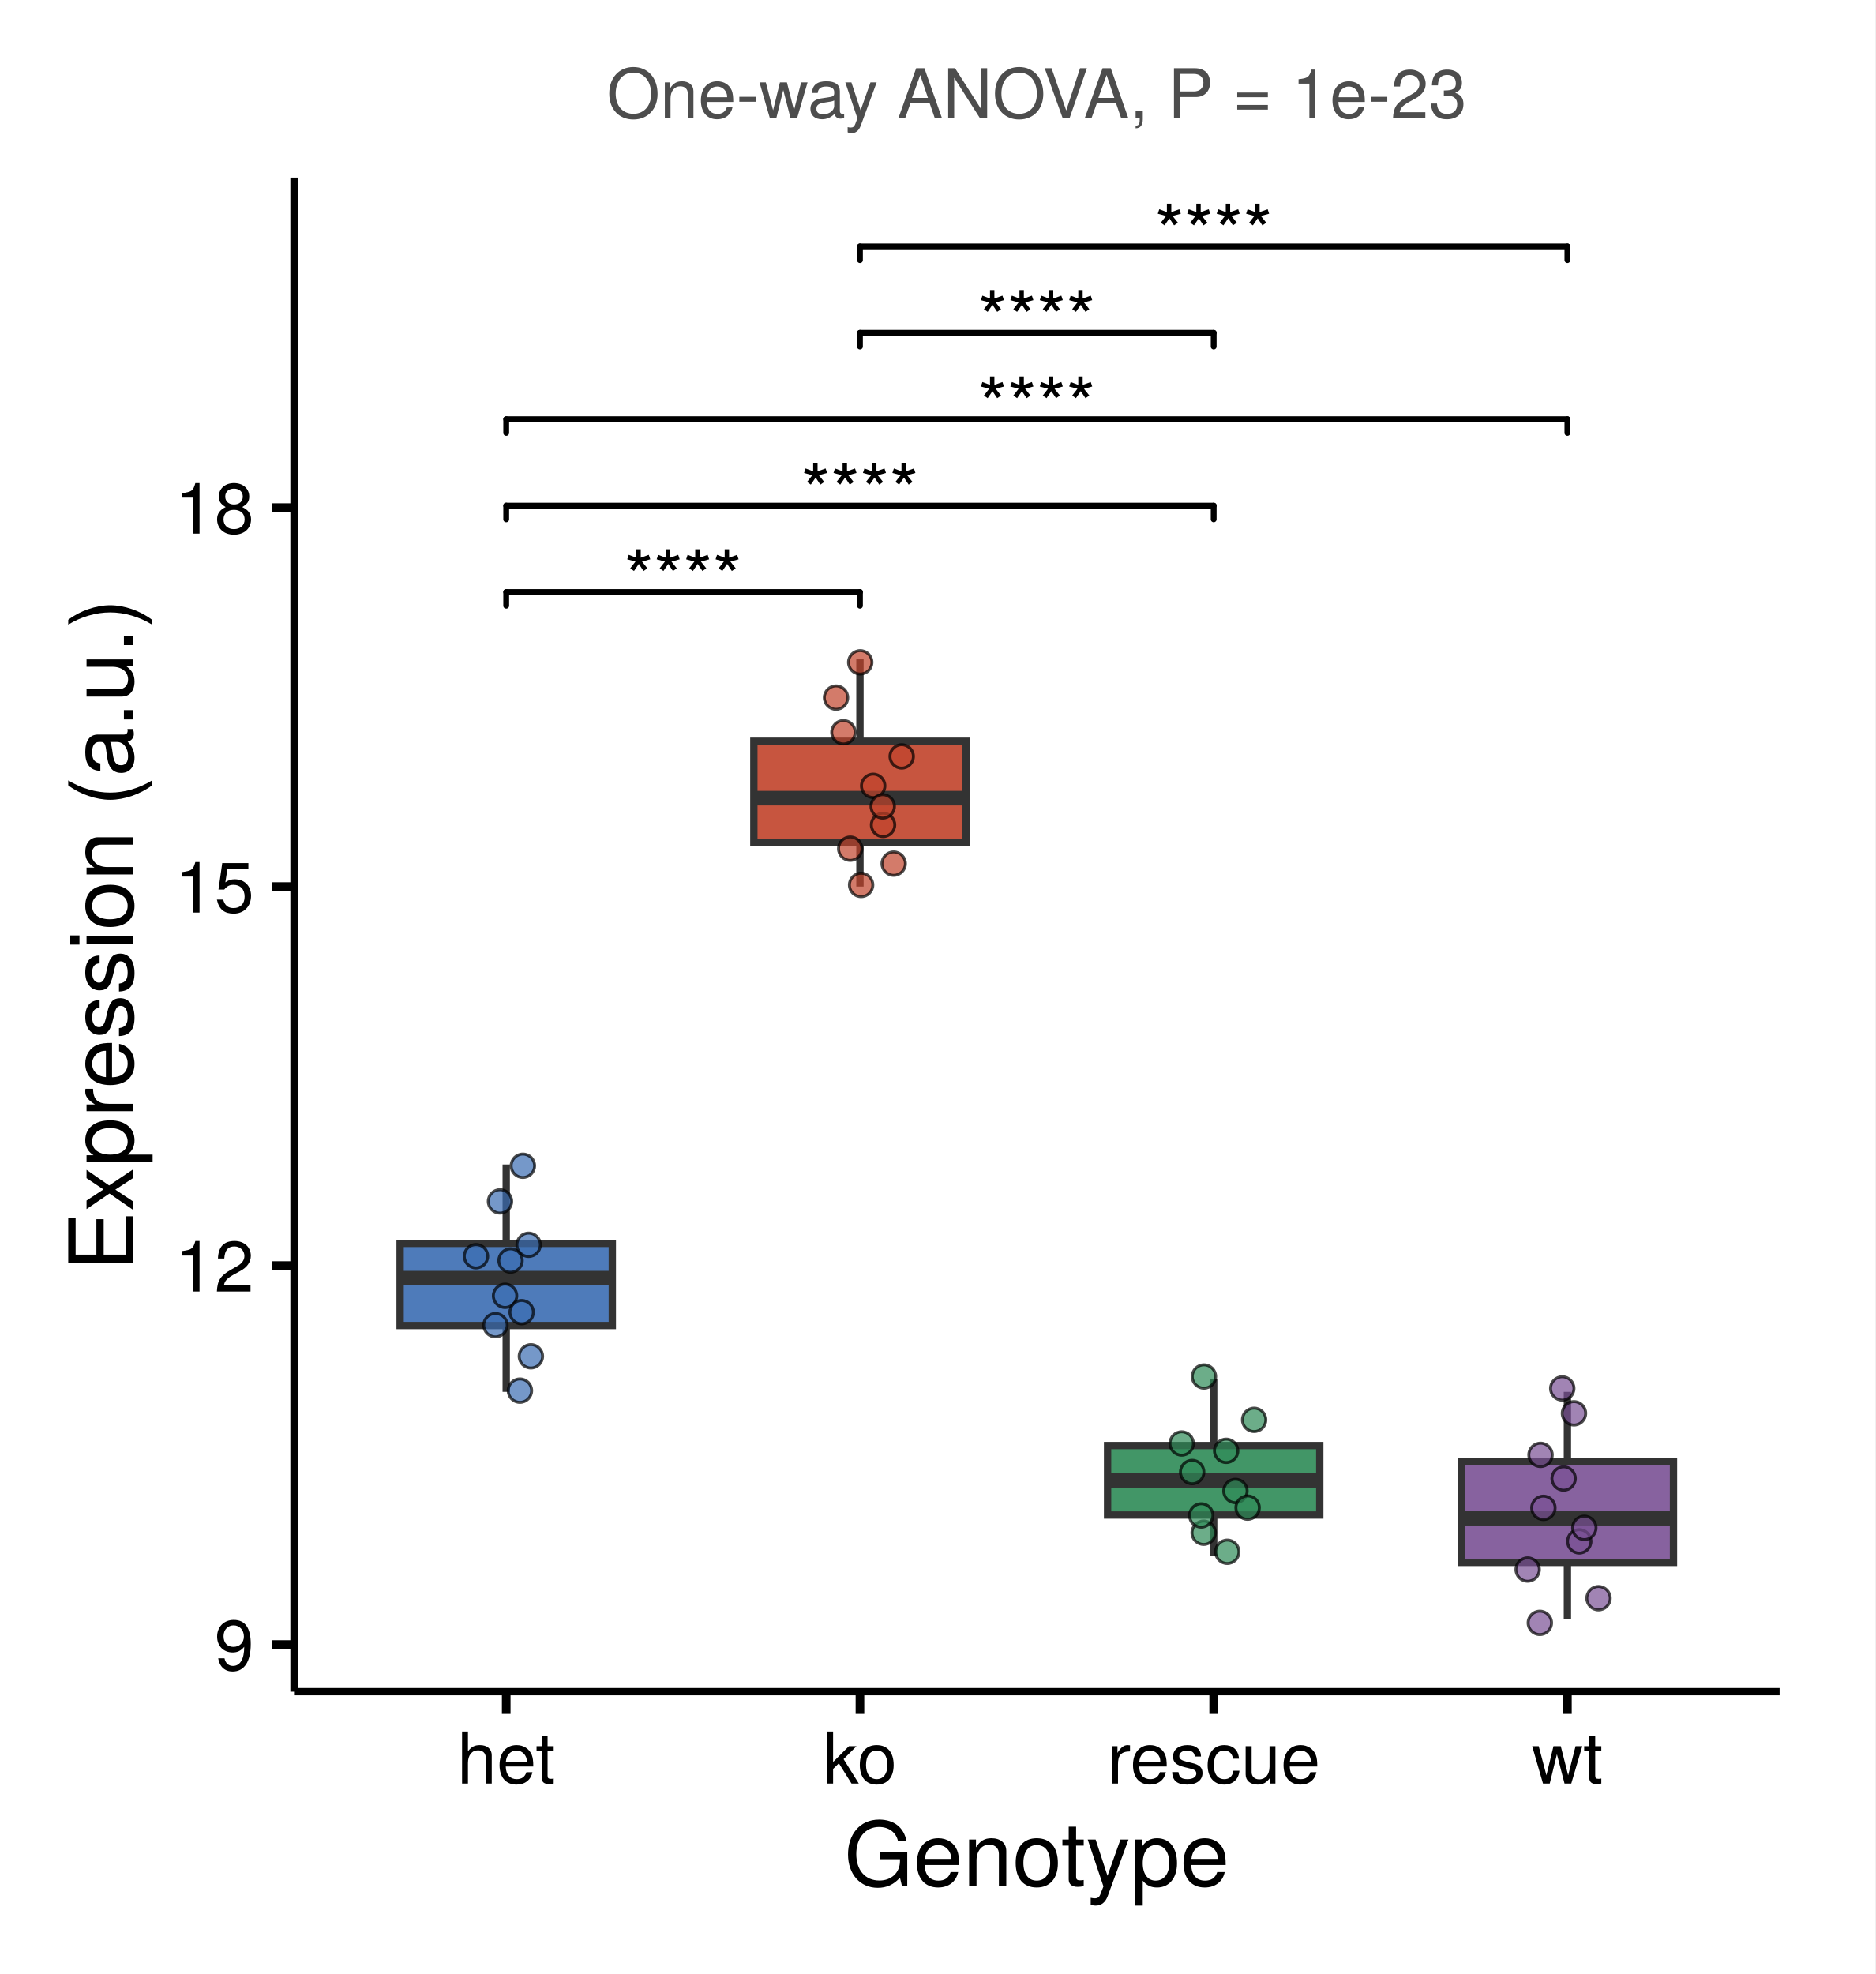
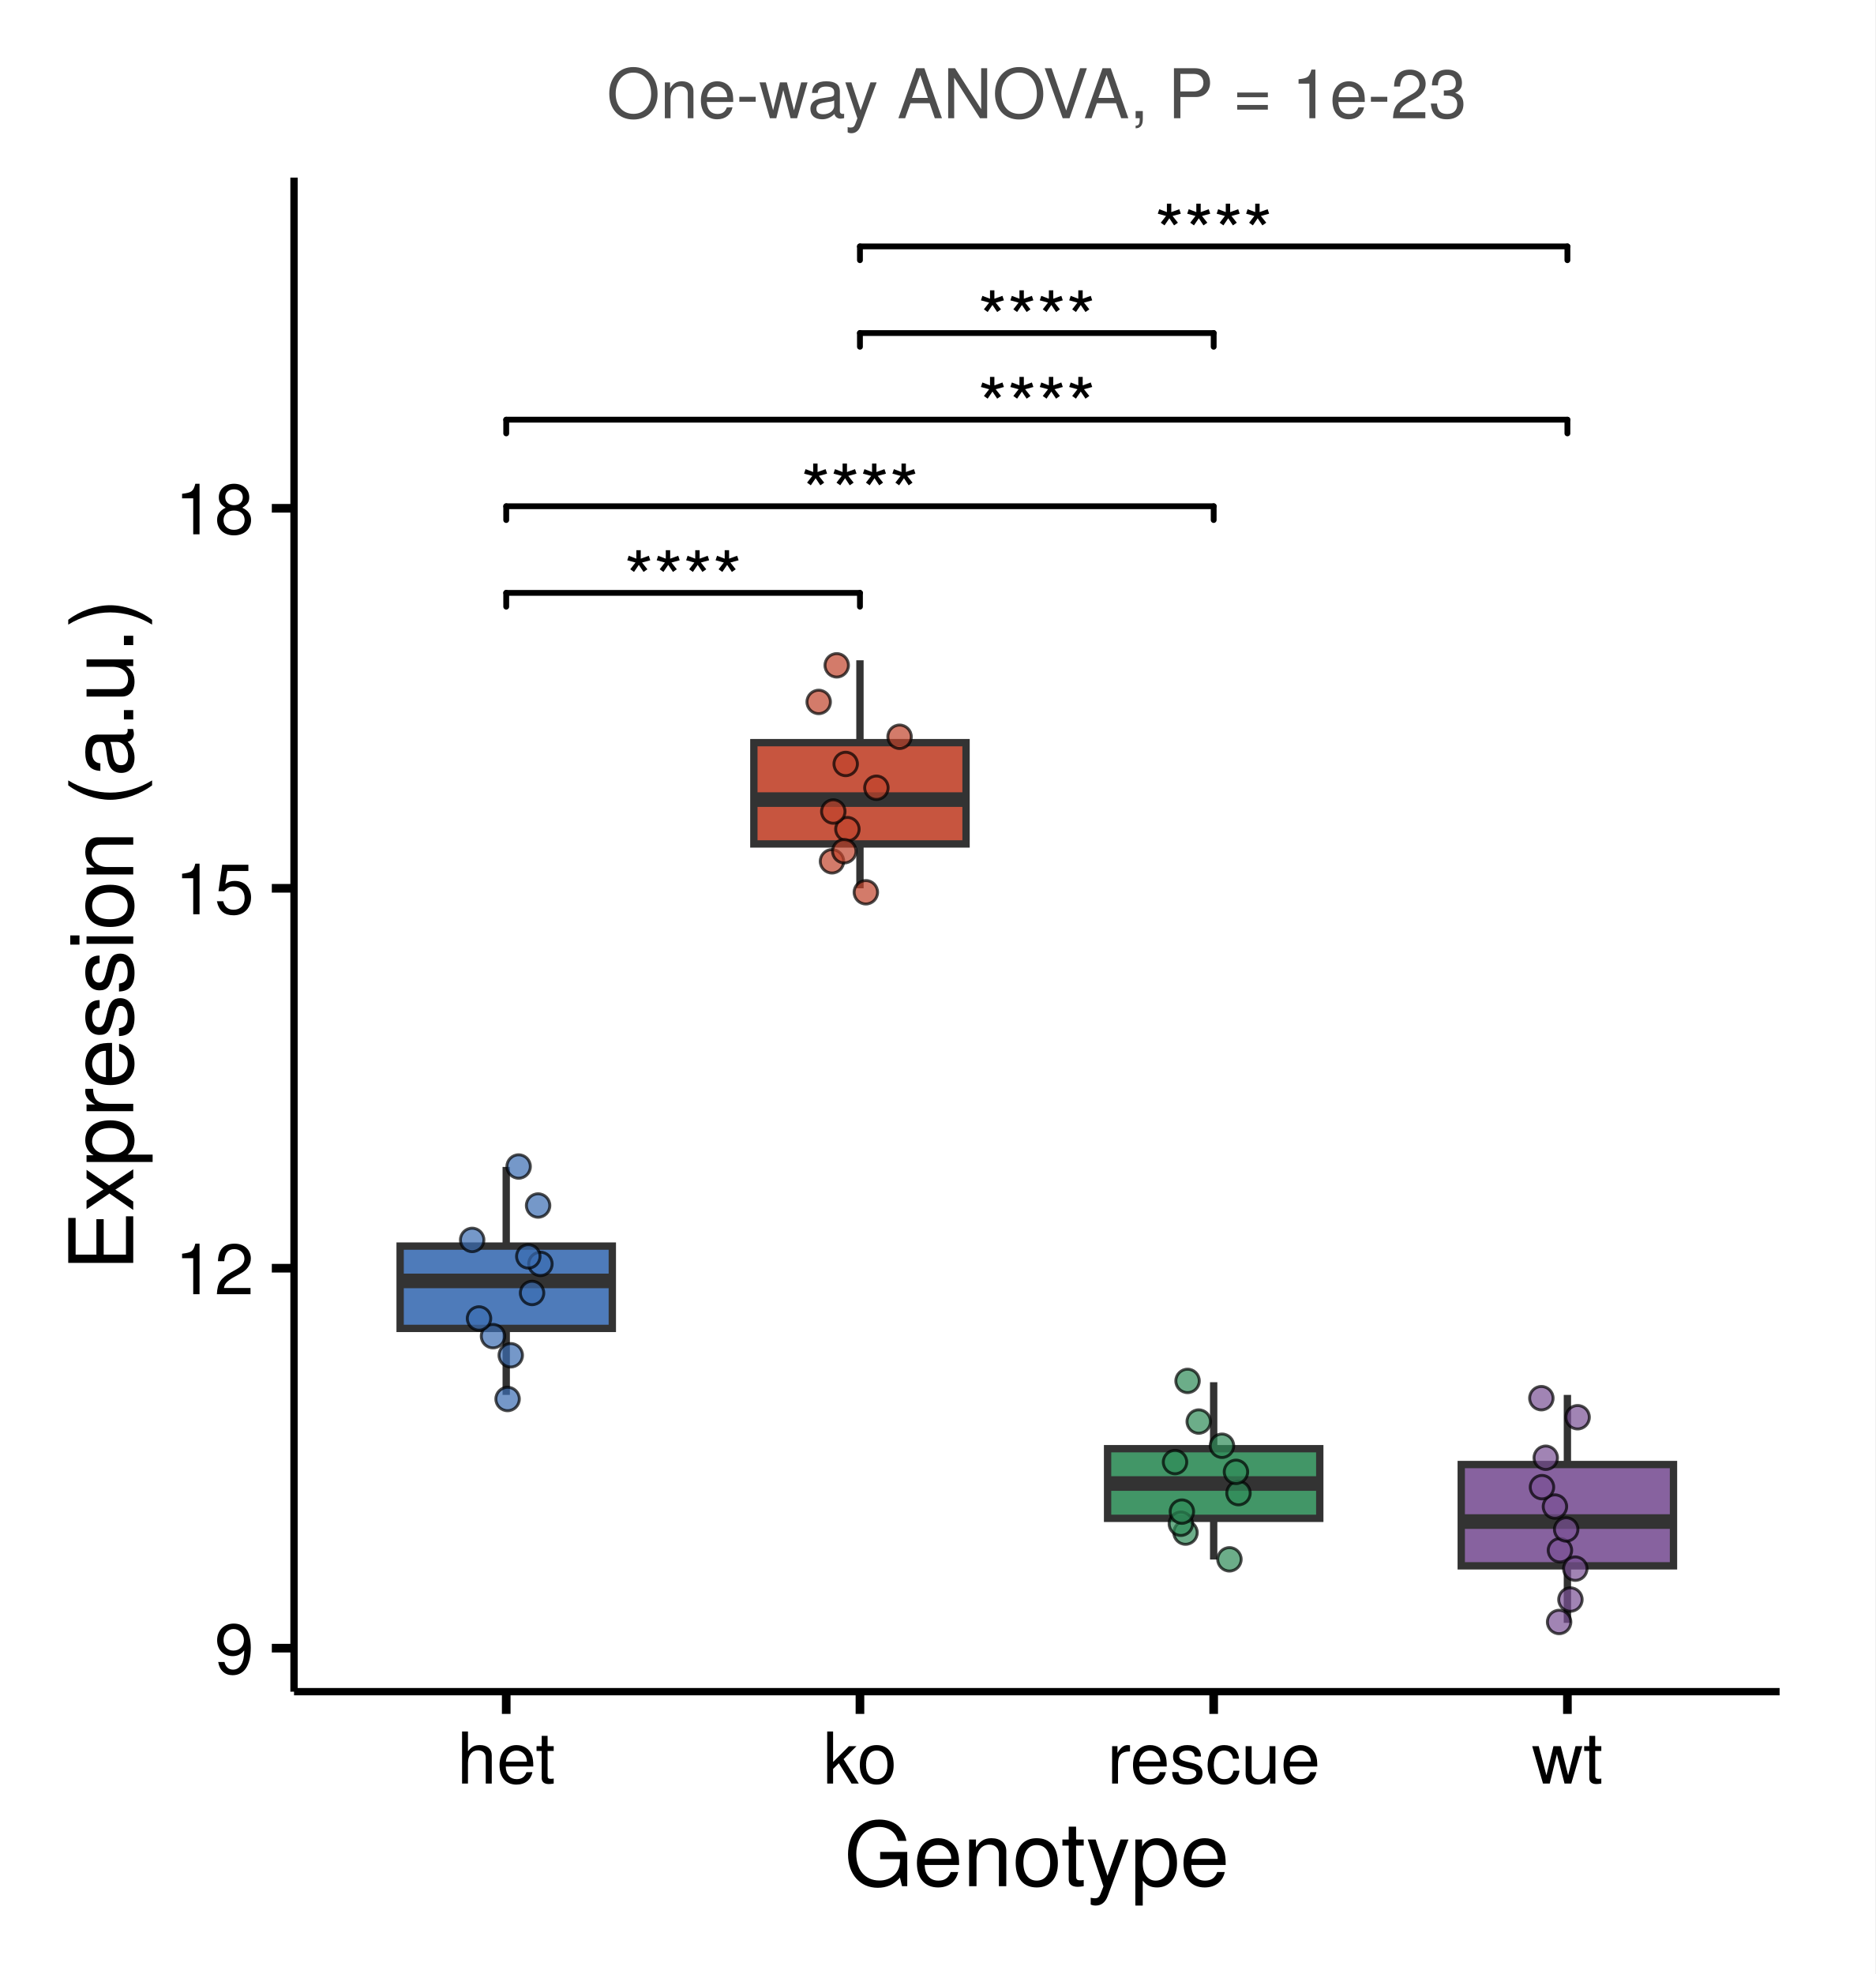
<svg xmlns="http://www.w3.org/2000/svg" class="svglite" width="273.60pt" height="288.00pt" viewBox="0 0 273.60 288.00">
  <defs>
    <style type="text/css">
    .svglite line, .svglite polyline, .svglite polygon, .svglite path, .svglite rect, .svglite circle {
      fill: none;
      stroke: #000000;
      stroke-linecap: round;
      stroke-linejoin: round;
      stroke-miterlimit: 10.00;
    }
    .svglite text {
      white-space: pre;
    }
  </style>
  </defs>
  <rect width="100%" height="100%" style="stroke: none; fill: #FFFFFF;" />
  <defs>
    <clipPath id="cpMC4wMHwyNzMuNjB8MC4wMHwyODguMDA=">
      <rect x="0.00" y="0.00" width="273.60" height="288.00" />
    </clipPath>
  </defs>
  <g clip-path="url(#cpMC4wMHwyNzMuNjB8MC4wMHwyODguMDA=)">
    <rect x="0.00" y="0.00" width="273.60" height="288.00" style="stroke-width: 1.26; stroke: #FFFFFF; fill: #FFFFFF;" />
  </g>
  <defs>
    <clipPath id="cpNDIuOTB8MjU5LjY1fDI1LjkxfDI0Ni44MQ==">
      <rect x="42.90" y="25.91" width="216.76" height="220.90" />
    </clipPath>
  </defs>
  <g clip-path="url(#cpNDIuOTB8MjU5LjY1fDI1LjkxfDI0Ni44MQ==)">
    <rect x="42.90" y="25.91" width="216.76" height="220.90" style="stroke-width: 1.26; stroke: none; fill: #FFFFFF;" />
-     <line x1="73.86" y1="181.41" x2="73.86" y2="169.89" style="stroke-width: 1.07; stroke: #333333; stroke-linecap: butt;" />
-     <line x1="73.86" y1="193.39" x2="73.86" y2="203.07" style="stroke-width: 1.07; stroke: #333333; stroke-linecap: butt;" />
-     <polygon points="58.38,181.41 58.38,193.39 89.34,193.39 89.34,181.41 58.38,181.41 " style="stroke-width: 1.07; stroke: #333333; stroke-linecap: butt; stroke-linejoin: miter; fill: #3B6DB3; fill-opacity: 0.90;" />
-     <line x1="58.38" y1="186.48" x2="89.34" y2="186.48" style="stroke-width: 2.13; stroke: #333333; stroke-linecap: butt; stroke-linejoin: miter;" />
-     <line x1="125.47" y1="108.15" x2="125.47" y2="96.18" style="stroke-width: 1.07; stroke: #333333; stroke-linecap: butt;" />
-     <line x1="125.47" y1="122.90" x2="125.47" y2="129.35" style="stroke-width: 1.07; stroke: #333333; stroke-linecap: butt;" />
-     <polygon points="109.99,108.15 109.99,122.90 140.95,122.90 140.95,108.15 109.99,108.15 " style="stroke-width: 1.07; stroke: #333333; stroke-linecap: butt; stroke-linejoin: miter; fill: #C1432B; fill-opacity: 0.90;" />
-     <line x1="109.99" y1="116.45" x2="140.95" y2="116.45" style="stroke-width: 2.13; stroke: #333333; stroke-linecap: butt; stroke-linejoin: miter;" />
-     <line x1="177.08" y1="210.90" x2="177.08" y2="201.22" style="stroke-width: 1.07; stroke: #333333; stroke-linecap: butt;" />
-     <line x1="177.08" y1="221.04" x2="177.08" y2="227.03" style="stroke-width: 1.07; stroke: #333333; stroke-linecap: butt;" />
-     <polygon points="161.60,210.90 161.60,221.04 192.56,221.04 192.56,210.90 161.60,210.90 " style="stroke-width: 1.07; stroke: #333333; stroke-linecap: butt; stroke-linejoin: miter; fill: #2E8B57; fill-opacity: 0.90;" />
-     <line x1="161.60" y1="215.97" x2="192.56" y2="215.97" style="stroke-width: 2.13; stroke: #333333; stroke-linecap: butt; stroke-linejoin: miter;" />
-     <line x1="228.69" y1="213.20" x2="228.69" y2="203.07" style="stroke-width: 1.07; stroke: #333333; stroke-linecap: butt;" />
-     <line x1="228.69" y1="227.95" x2="228.69" y2="236.24" style="stroke-width: 1.07; stroke: #333333; stroke-linecap: butt;" />
-     <polygon points="213.20,213.20 213.20,227.95 244.17,227.95 244.17,213.20 213.20,213.20 " style="stroke-width: 1.07; stroke: #333333; stroke-linecap: butt; stroke-linejoin: miter; fill: #7A5195; fill-opacity: 0.90;" />
-     <line x1="213.20" y1="221.50" x2="244.17" y2="221.50" style="stroke-width: 2.13; stroke: #333333; stroke-linecap: butt; stroke-linejoin: miter;" />
-     <circle cx="230.42" cy="224.88" r="1.71" style="stroke-width: 0.43; stroke: #000000; stroke-opacity: 0.70; fill: #7A5195; fill-opacity: 0.70;" />
-     <circle cx="224.77" cy="212.26" r="1.71" style="stroke-width: 0.43; stroke: #000000; stroke-opacity: 0.70; fill: #7A5195; fill-opacity: 0.70;" />
-     <circle cx="224.67" cy="236.77" r="1.71" style="stroke-width: 0.43; stroke: #000000; stroke-opacity: 0.70; fill: #7A5195; fill-opacity: 0.70;" />
-     <circle cx="227.94" cy="202.57" r="1.71" style="stroke-width: 0.43; stroke: #000000; stroke-opacity: 0.70; fill: #7A5195; fill-opacity: 0.70;" />
-     <circle cx="225.19" cy="219.99" r="1.71" style="stroke-width: 0.43; stroke: #000000; stroke-opacity: 0.70; fill: #7A5195; fill-opacity: 0.70;" />
-     <circle cx="222.89" cy="228.99" r="1.71" style="stroke-width: 0.43; stroke: #000000; stroke-opacity: 0.70; fill: #7A5195; fill-opacity: 0.70;" />
-     <circle cx="229.65" cy="206.20" r="1.71" style="stroke-width: 0.43; stroke: #000000; stroke-opacity: 0.70; fill: #7A5195; fill-opacity: 0.70;" />
-     <circle cx="231.16" cy="222.91" r="1.71" style="stroke-width: 0.43; stroke: #000000; stroke-opacity: 0.70; fill: #7A5195; fill-opacity: 0.70;" />
-     <circle cx="228.14" cy="215.71" r="1.71" style="stroke-width: 0.43; stroke: #000000; stroke-opacity: 0.70; fill: #7A5195; fill-opacity: 0.70;" />
-     <circle cx="233.23" cy="233.17" r="1.71" style="stroke-width: 0.43; stroke: #000000; stroke-opacity: 0.70; fill: #7A5195; fill-opacity: 0.70;" />
-     <circle cx="72.29" cy="193.34" r="1.71" style="stroke-width: 0.43; stroke: #000000; stroke-opacity: 0.70; fill: #3B6DB3; fill-opacity: 0.70;" />
-     <circle cx="77.13" cy="181.61" r="1.71" style="stroke-width: 0.43; stroke: #000000; stroke-opacity: 0.70; fill: #3B6DB3; fill-opacity: 0.70;" />
-     <circle cx="75.86" cy="202.89" r="1.71" style="stroke-width: 0.43; stroke: #000000; stroke-opacity: 0.70; fill: #3B6DB3; fill-opacity: 0.70;" />
-     <circle cx="76.29" cy="170.08" r="1.71" style="stroke-width: 0.43; stroke: #000000; stroke-opacity: 0.70; fill: #3B6DB3; fill-opacity: 0.70;" />
-     <circle cx="73.69" cy="189.05" r="1.71" style="stroke-width: 0.43; stroke: #000000; stroke-opacity: 0.70; fill: #3B6DB3; fill-opacity: 0.70;" />
-     <circle cx="74.49" cy="183.91" r="1.71" style="stroke-width: 0.43; stroke: #000000; stroke-opacity: 0.70; fill: #3B6DB3; fill-opacity: 0.70;" />
-     <circle cx="77.46" cy="197.88" r="1.71" style="stroke-width: 0.43; stroke: #000000; stroke-opacity: 0.70; fill: #3B6DB3; fill-opacity: 0.70;" />
-     <circle cx="72.95" cy="175.28" r="1.71" style="stroke-width: 0.43; stroke: #000000; stroke-opacity: 0.70; fill: #3B6DB3; fill-opacity: 0.70;" />
-     <circle cx="76.11" cy="191.44" r="1.71" style="stroke-width: 0.43; stroke: #000000; stroke-opacity: 0.70; fill: #3B6DB3; fill-opacity: 0.70;" />
-     <circle cx="69.45" cy="183.28" r="1.71" style="stroke-width: 0.43; stroke: #000000; stroke-opacity: 0.70; fill: #3B6DB3; fill-opacity: 0.70;" />
-     <circle cx="130.39" cy="126.00" r="1.71" style="stroke-width: 0.43; stroke: #000000; stroke-opacity: 0.70; fill: #C1432B; fill-opacity: 0.70;" />
-     <circle cx="131.56" cy="110.36" r="1.71" style="stroke-width: 0.43; stroke: #000000; stroke-opacity: 0.70; fill: #C1432B; fill-opacity: 0.70;" />
-     <circle cx="128.84" cy="120.35" r="1.71" style="stroke-width: 0.43; stroke: #000000; stroke-opacity: 0.70; fill: #C1432B; fill-opacity: 0.70;" />
-     <circle cx="125.51" cy="96.63" r="1.71" style="stroke-width: 0.43; stroke: #000000; stroke-opacity: 0.70; fill: #C1432B; fill-opacity: 0.70;" />
-     <circle cx="125.64" cy="129.11" r="1.71" style="stroke-width: 0.43; stroke: #000000; stroke-opacity: 0.70; fill: #C1432B; fill-opacity: 0.70;" />
-     <circle cx="123.06" cy="106.83" r="1.71" style="stroke-width: 0.43; stroke: #000000; stroke-opacity: 0.70; fill: #C1432B; fill-opacity: 0.70;" />
-     <circle cx="127.40" cy="114.65" r="1.71" style="stroke-width: 0.43; stroke: #000000; stroke-opacity: 0.70; fill: #C1432B; fill-opacity: 0.70;" />
-     <circle cx="124.05" cy="123.82" r="1.71" style="stroke-width: 0.43; stroke: #000000; stroke-opacity: 0.70; fill: #C1432B; fill-opacity: 0.70;" />
-     <circle cx="121.98" cy="101.78" r="1.71" style="stroke-width: 0.43; stroke: #000000; stroke-opacity: 0.70; fill: #C1432B; fill-opacity: 0.70;" />
-     <circle cx="128.79" cy="117.65" r="1.71" style="stroke-width: 0.43; stroke: #000000; stroke-opacity: 0.70; fill: #C1432B; fill-opacity: 0.70;" />
-     <circle cx="180.25" cy="217.53" r="1.71" style="stroke-width: 0.43; stroke: #000000; stroke-opacity: 0.70; fill: #2E8B57; fill-opacity: 0.70;" />
-     <circle cx="182.98" cy="207.15" r="1.71" style="stroke-width: 0.43; stroke: #000000; stroke-opacity: 0.70; fill: #2E8B57; fill-opacity: 0.70;" />
-     <circle cx="175.62" cy="223.62" r="1.71" style="stroke-width: 0.43; stroke: #000000; stroke-opacity: 0.70; fill: #2E8B57; fill-opacity: 0.70;" />
-     <circle cx="175.66" cy="200.83" r="1.71" style="stroke-width: 0.43; stroke: #000000; stroke-opacity: 0.70; fill: #2E8B57; fill-opacity: 0.70;" />
-     <circle cx="175.26" cy="221.10" r="1.71" style="stroke-width: 0.43; stroke: #000000; stroke-opacity: 0.70; fill: #2E8B57; fill-opacity: 0.70;" />
-     <circle cx="178.90" cy="211.67" r="1.71" style="stroke-width: 0.43; stroke: #000000; stroke-opacity: 0.70; fill: #2E8B57; fill-opacity: 0.70;" />
-     <circle cx="173.94" cy="214.76" r="1.71" style="stroke-width: 0.43; stroke: #000000; stroke-opacity: 0.70; fill: #2E8B57; fill-opacity: 0.70;" />
-     <circle cx="179.06" cy="226.40" r="1.71" style="stroke-width: 0.43; stroke: #000000; stroke-opacity: 0.70; fill: #2E8B57; fill-opacity: 0.70;" />
-     <circle cx="172.41" cy="210.60" r="1.71" style="stroke-width: 0.43; stroke: #000000; stroke-opacity: 0.70; fill: #2E8B57; fill-opacity: 0.70;" />
-     <circle cx="182.03" cy="219.96" r="1.71" style="stroke-width: 0.43; stroke: #000000; stroke-opacity: 0.70; fill: #2E8B57; fill-opacity: 0.70;" />
-     <text x="99.67" y="88.18" text-anchor="middle" style="font-size: 11.04px; font-weight: 0; font-family: &quot;TeX Gyre Heros&quot;;" textLength="17.16px" lengthAdjust="spacingAndGlyphs">****</text>
-     <line x1="73.86" y1="88.37" x2="73.86" y2="86.37" style="stroke-width: 0.85;" />
-     <line x1="73.86" y1="86.37" x2="125.47" y2="86.37" style="stroke-width: 0.85;" />
-     <line x1="125.47" y1="86.37" x2="125.47" y2="88.37" style="stroke-width: 0.85;" />
-     <text x="125.47" y="75.58" text-anchor="middle" style="font-size: 11.04px; font-weight: 0; font-family: &quot;TeX Gyre Heros&quot;;" textLength="17.16px" lengthAdjust="spacingAndGlyphs">****</text>
-     <line x1="73.86" y1="75.77" x2="73.86" y2="73.77" style="stroke-width: 0.85;" />
-     <line x1="73.86" y1="73.77" x2="177.08" y2="73.77" style="stroke-width: 0.85;" />
-     <line x1="177.08" y1="73.77" x2="177.08" y2="75.77" style="stroke-width: 0.85;" />
-     <text x="151.27" y="62.97" text-anchor="middle" style="font-size: 11.04px; font-weight: 0; font-family: &quot;TeX Gyre Heros&quot;;" textLength="17.16px" lengthAdjust="spacingAndGlyphs">****</text>
-     <line x1="73.86" y1="63.16" x2="73.86" y2="61.16" style="stroke-width: 0.85;" />
-     <line x1="73.86" y1="61.16" x2="228.69" y2="61.16" style="stroke-width: 0.85;" />
-     <line x1="228.69" y1="61.16" x2="228.69" y2="63.16" style="stroke-width: 0.85;" />
-     <text x="151.27" y="50.37" text-anchor="middle" style="font-size: 11.04px; font-weight: 0; font-family: &quot;TeX Gyre Heros&quot;;" textLength="17.16px" lengthAdjust="spacingAndGlyphs">****</text>
-     <line x1="125.47" y1="50.56" x2="125.47" y2="48.55" style="stroke-width: 0.85;" />
-     <line x1="125.47" y1="48.55" x2="177.08" y2="48.55" style="stroke-width: 0.85;" />
-     <line x1="177.08" y1="48.55" x2="177.08" y2="50.56" style="stroke-width: 0.85;" />
+     <line x1="73.86" y1="181.80" x2="73.86" y2="170.25" style="stroke-width: 1.07; stroke: #333333; stroke-linecap: butt;" />
+     <line x1="73.86" y1="193.81" x2="73.86" y2="203.51" style="stroke-width: 1.07; stroke: #333333; stroke-linecap: butt;" />
+     <polygon points="58.38,181.80 58.38,193.81 89.34,193.81 89.34,181.80 58.38,181.80 " style="stroke-width: 1.07; stroke: #333333; stroke-linecap: butt; stroke-linejoin: miter; fill: #3B6DB3; fill-opacity: 0.90;" />
+     <line x1="58.38" y1="186.88" x2="89.34" y2="186.88" style="stroke-width: 2.13; stroke: #333333; stroke-linecap: butt; stroke-linejoin: miter;" />
+     <line x1="125.47" y1="108.35" x2="125.47" y2="96.33" style="stroke-width: 1.07; stroke: #333333; stroke-linecap: butt;" />
+     <line x1="125.47" y1="123.13" x2="125.47" y2="129.60" style="stroke-width: 1.07; stroke: #333333; stroke-linecap: butt;" />
+     <polygon points="109.99,108.35 109.99,123.13 140.95,123.13 140.95,108.35 109.99,108.35 " style="stroke-width: 1.07; stroke: #333333; stroke-linecap: butt; stroke-linejoin: miter; fill: #C1432B; fill-opacity: 0.90;" />
+     <line x1="109.99" y1="116.66" x2="140.95" y2="116.66" style="stroke-width: 2.13; stroke: #333333; stroke-linecap: butt; stroke-linejoin: miter;" />
+     <line x1="177.08" y1="211.36" x2="177.08" y2="201.66" style="stroke-width: 1.07; stroke: #333333; stroke-linecap: butt;" />
+     <line x1="177.08" y1="221.52" x2="177.08" y2="227.53" style="stroke-width: 1.07; stroke: #333333; stroke-linecap: butt;" />
+     <polygon points="161.60,211.36 161.60,221.52 192.56,221.52 192.56,211.36 161.60,211.36 " style="stroke-width: 1.07; stroke: #333333; stroke-linecap: butt; stroke-linejoin: miter; fill: #2E8B57; fill-opacity: 0.90;" />
+     <line x1="161.60" y1="216.44" x2="192.56" y2="216.44" style="stroke-width: 2.13; stroke: #333333; stroke-linecap: butt; stroke-linejoin: miter;" />
+     <line x1="228.69" y1="213.67" x2="228.69" y2="203.51" style="stroke-width: 1.07; stroke: #333333; stroke-linecap: butt;" />
+     <line x1="228.69" y1="228.45" x2="228.69" y2="236.77" style="stroke-width: 1.07; stroke: #333333; stroke-linecap: butt;" />
+     <polygon points="213.20,213.67 213.20,228.45 244.17,228.45 244.17,213.67 213.20,213.67 " style="stroke-width: 1.07; stroke: #333333; stroke-linecap: butt; stroke-linejoin: miter; fill: #7A5195; fill-opacity: 0.90;" />
+     <line x1="213.20" y1="221.99" x2="244.17" y2="221.99" style="stroke-width: 2.13; stroke: #333333; stroke-linecap: butt; stroke-linejoin: miter;" />
+     <circle cx="227.60" cy="226.18" r="1.71" style="stroke-width: 0.43; stroke: #000000; stroke-opacity: 0.70; fill: #7A5195; fill-opacity: 0.70;" />
+     <circle cx="225.53" cy="212.68" r="1.71" style="stroke-width: 0.43; stroke: #000000; stroke-opacity: 0.70; fill: #7A5195; fill-opacity: 0.70;" />
+     <circle cx="227.48" cy="236.64" r="1.71" style="stroke-width: 0.43; stroke: #000000; stroke-opacity: 0.70; fill: #7A5195; fill-opacity: 0.70;" />
+     <circle cx="224.89" cy="203.99" r="1.71" style="stroke-width: 0.43; stroke: #000000; stroke-opacity: 0.70; fill: #7A5195; fill-opacity: 0.70;" />
+     <circle cx="226.87" cy="219.80" r="1.71" style="stroke-width: 0.43; stroke: #000000; stroke-opacity: 0.70; fill: #7A5195; fill-opacity: 0.70;" />
+     <circle cx="229.84" cy="228.86" r="1.71" style="stroke-width: 0.43; stroke: #000000; stroke-opacity: 0.70; fill: #7A5195; fill-opacity: 0.70;" />
+     <circle cx="230.18" cy="206.77" r="1.71" style="stroke-width: 0.43; stroke: #000000; stroke-opacity: 0.70; fill: #7A5195; fill-opacity: 0.70;" />
+     <circle cx="228.51" cy="223.14" r="1.71" style="stroke-width: 0.43; stroke: #000000; stroke-opacity: 0.70; fill: #7A5195; fill-opacity: 0.70;" />
+     <circle cx="224.98" cy="216.97" r="1.71" style="stroke-width: 0.43; stroke: #000000; stroke-opacity: 0.70; fill: #7A5195; fill-opacity: 0.70;" />
+     <circle cx="229.13" cy="233.37" r="1.71" style="stroke-width: 0.43; stroke: #000000; stroke-opacity: 0.70; fill: #7A5195; fill-opacity: 0.70;" />
+     <circle cx="71.93" cy="194.94" r="1.71" style="stroke-width: 0.43; stroke: #000000; stroke-opacity: 0.70; fill: #3B6DB3; fill-opacity: 0.70;" />
+     <circle cx="68.89" cy="180.90" r="1.71" style="stroke-width: 0.43; stroke: #000000; stroke-opacity: 0.70; fill: #3B6DB3; fill-opacity: 0.70;" />
+     <circle cx="74.06" cy="204.11" r="1.71" style="stroke-width: 0.43; stroke: #000000; stroke-opacity: 0.70; fill: #3B6DB3; fill-opacity: 0.70;" />
+     <circle cx="75.67" cy="170.19" r="1.71" style="stroke-width: 0.43; stroke: #000000; stroke-opacity: 0.70; fill: #3B6DB3; fill-opacity: 0.70;" />
+     <circle cx="77.63" cy="188.64" r="1.71" style="stroke-width: 0.43; stroke: #000000; stroke-opacity: 0.70; fill: #3B6DB3; fill-opacity: 0.70;" />
+     <circle cx="78.85" cy="184.40" r="1.71" style="stroke-width: 0.43; stroke: #000000; stroke-opacity: 0.70; fill: #3B6DB3; fill-opacity: 0.70;" />
+     <circle cx="74.52" cy="197.73" r="1.71" style="stroke-width: 0.43; stroke: #000000; stroke-opacity: 0.70; fill: #3B6DB3; fill-opacity: 0.70;" />
+     <circle cx="78.51" cy="175.88" r="1.71" style="stroke-width: 0.43; stroke: #000000; stroke-opacity: 0.70; fill: #3B6DB3; fill-opacity: 0.70;" />
+     <circle cx="69.89" cy="192.36" r="1.71" style="stroke-width: 0.43; stroke: #000000; stroke-opacity: 0.70; fill: #3B6DB3; fill-opacity: 0.70;" />
+     <circle cx="77.08" cy="183.30" r="1.71" style="stroke-width: 0.43; stroke: #000000; stroke-opacity: 0.70; fill: #3B6DB3; fill-opacity: 0.70;" />
+     <circle cx="121.39" cy="125.66" r="1.71" style="stroke-width: 0.43; stroke: #000000; stroke-opacity: 0.70; fill: #C1432B; fill-opacity: 0.70;" />
+     <circle cx="123.39" cy="111.46" r="1.71" style="stroke-width: 0.43; stroke: #000000; stroke-opacity: 0.70; fill: #C1432B; fill-opacity: 0.70;" />
+     <circle cx="123.64" cy="120.97" r="1.71" style="stroke-width: 0.43; stroke: #000000; stroke-opacity: 0.70; fill: #C1432B; fill-opacity: 0.70;" />
+     <circle cx="122.08" cy="97.07" r="1.71" style="stroke-width: 0.43; stroke: #000000; stroke-opacity: 0.70; fill: #C1432B; fill-opacity: 0.70;" />
+     <circle cx="126.33" cy="130.18" r="1.71" style="stroke-width: 0.43; stroke: #000000; stroke-opacity: 0.70; fill: #C1432B; fill-opacity: 0.70;" />
+     <circle cx="131.25" cy="107.49" r="1.71" style="stroke-width: 0.43; stroke: #000000; stroke-opacity: 0.70; fill: #C1432B; fill-opacity: 0.70;" />
+     <circle cx="127.87" cy="114.93" r="1.71" style="stroke-width: 0.43; stroke: #000000; stroke-opacity: 0.70; fill: #C1432B; fill-opacity: 0.70;" />
+     <circle cx="123.18" cy="124.19" r="1.71" style="stroke-width: 0.43; stroke: #000000; stroke-opacity: 0.70; fill: #C1432B; fill-opacity: 0.70;" />
+     <circle cx="119.45" cy="102.41" r="1.71" style="stroke-width: 0.43; stroke: #000000; stroke-opacity: 0.70; fill: #C1432B; fill-opacity: 0.70;" />
+     <circle cx="121.58" cy="118.40" r="1.71" style="stroke-width: 0.43; stroke: #000000; stroke-opacity: 0.70; fill: #C1432B; fill-opacity: 0.70;" />
+     <circle cx="180.70" cy="217.84" r="1.71" style="stroke-width: 0.43; stroke: #000000; stroke-opacity: 0.70; fill: #2E8B57; fill-opacity: 0.70;" />
+     <circle cx="174.90" cy="207.40" r="1.71" style="stroke-width: 0.43; stroke: #000000; stroke-opacity: 0.70; fill: #2E8B57; fill-opacity: 0.70;" />
+     <circle cx="172.97" cy="223.60" r="1.71" style="stroke-width: 0.43; stroke: #000000; stroke-opacity: 0.70; fill: #2E8B57; fill-opacity: 0.70;" />
+     <circle cx="173.27" cy="201.47" r="1.71" style="stroke-width: 0.43; stroke: #000000; stroke-opacity: 0.70; fill: #2E8B57; fill-opacity: 0.70;" />
+     <circle cx="172.29" cy="222.31" r="1.71" style="stroke-width: 0.43; stroke: #000000; stroke-opacity: 0.70; fill: #2E8B57; fill-opacity: 0.70;" />
+     <circle cx="171.44" cy="213.31" r="1.71" style="stroke-width: 0.43; stroke: #000000; stroke-opacity: 0.70; fill: #2E8B57; fill-opacity: 0.70;" />
+     <circle cx="180.33" cy="214.74" r="1.71" style="stroke-width: 0.43; stroke: #000000; stroke-opacity: 0.70; fill: #2E8B57; fill-opacity: 0.70;" />
+     <circle cx="179.38" cy="227.50" r="1.71" style="stroke-width: 0.43; stroke: #000000; stroke-opacity: 0.70; fill: #2E8B57; fill-opacity: 0.70;" />
+     <circle cx="178.29" cy="210.93" r="1.71" style="stroke-width: 0.43; stroke: #000000; stroke-opacity: 0.70; fill: #2E8B57; fill-opacity: 0.70;" />
+     <circle cx="172.44" cy="220.54" r="1.71" style="stroke-width: 0.43; stroke: #000000; stroke-opacity: 0.70; fill: #2E8B57; fill-opacity: 0.70;" />
+     <text x="99.67" y="88.32" text-anchor="middle" style="font-size: 11.04px; font-weight: 0; font-family: &quot;TeX Gyre Heros&quot;;" textLength="17.16px" lengthAdjust="spacingAndGlyphs">****</text>
+     <line x1="73.86" y1="88.51" x2="73.86" y2="86.50" style="stroke-width: 0.85;" />
+     <line x1="73.86" y1="86.50" x2="125.47" y2="86.50" style="stroke-width: 0.85;" />
+     <line x1="125.47" y1="86.50" x2="125.47" y2="88.51" style="stroke-width: 0.85;" />
+     <text x="125.47" y="75.68" text-anchor="middle" style="font-size: 11.04px; font-weight: 0; font-family: &quot;TeX Gyre Heros&quot;;" textLength="17.16px" lengthAdjust="spacingAndGlyphs">****</text>
+     <line x1="73.86" y1="75.87" x2="73.86" y2="73.86" style="stroke-width: 0.85;" />
+     <line x1="73.86" y1="73.86" x2="177.08" y2="73.86" style="stroke-width: 0.85;" />
+     <line x1="177.08" y1="73.86" x2="177.08" y2="75.87" style="stroke-width: 0.85;" />
+     <text x="151.27" y="63.04" text-anchor="middle" style="font-size: 11.04px; font-weight: 0; font-family: &quot;TeX Gyre Heros&quot;;" textLength="17.16px" lengthAdjust="spacingAndGlyphs">****</text>
+     <line x1="73.86" y1="63.23" x2="73.86" y2="61.23" style="stroke-width: 0.85;" />
+     <line x1="73.86" y1="61.23" x2="228.69" y2="61.23" style="stroke-width: 0.85;" />
+     <line x1="228.69" y1="61.23" x2="228.69" y2="63.23" style="stroke-width: 0.85;" />
+     <text x="151.27" y="50.40" text-anchor="middle" style="font-size: 11.04px; font-weight: 0; font-family: &quot;TeX Gyre Heros&quot;;" textLength="17.16px" lengthAdjust="spacingAndGlyphs">****</text>
+     <line x1="125.47" y1="50.59" x2="125.47" y2="48.59" style="stroke-width: 0.85;" />
+     <line x1="125.47" y1="48.59" x2="177.08" y2="48.59" style="stroke-width: 0.85;" />
+     <line x1="177.08" y1="48.59" x2="177.08" y2="50.59" style="stroke-width: 0.85;" />
    <text x="177.08" y="37.76" text-anchor="middle" style="font-size: 11.04px; font-weight: 0; font-family: &quot;TeX Gyre Heros&quot;;" textLength="17.16px" lengthAdjust="spacingAndGlyphs">****</text>
-     <line x1="125.47" y1="37.95" x2="125.47" y2="35.95" style="stroke-width: 0.85;" />
+     <line x1="125.47" y1="37.96" x2="125.47" y2="35.95" style="stroke-width: 0.85;" />
    <line x1="125.47" y1="35.95" x2="228.69" y2="35.95" style="stroke-width: 0.85;" />
-     <line x1="228.69" y1="35.95" x2="228.69" y2="37.95" style="stroke-width: 0.85;" />
+     <line x1="228.69" y1="35.95" x2="228.69" y2="37.96" style="stroke-width: 0.85;" />
  </g>
  <g clip-path="url(#cpMC4wMHwyNzMuNjB8MC4wMHwyODguMDA=)">
    <polyline points="42.90,246.81 42.90,25.91 " style="stroke-width: 1.07; stroke-linecap: butt;" />
-     <text x="37.07" y="243.71" text-anchor="end" style="font-size: 10.40px; font-weight: 0; font-family: &quot;TeX Gyre Heros&quot;;" textLength="5.77px" lengthAdjust="spacingAndGlyphs">9</text>
-     <text x="37.07" y="188.43" text-anchor="end" style="font-size: 10.40px; font-weight: 0; font-family: &quot;TeX Gyre Heros&quot;;" textLength="11.55px" lengthAdjust="spacingAndGlyphs">12</text>
-     <text x="37.07" y="133.14" text-anchor="end" style="font-size: 10.40px; font-weight: 0; font-family: &quot;TeX Gyre Heros&quot;;" textLength="11.55px" lengthAdjust="spacingAndGlyphs">15</text>
-     <text x="37.07" y="77.85" text-anchor="end" style="font-size: 10.40px; font-weight: 0; font-family: &quot;TeX Gyre Heros&quot;;" textLength="11.55px" lengthAdjust="spacingAndGlyphs">18</text>
-     <polyline points="39.66,239.93 42.90,239.93 " style="stroke-width: 1.26; stroke-linecap: butt;" />
-     <polyline points="39.66,184.64 42.90,184.64 " style="stroke-width: 1.26; stroke-linecap: butt;" />
-     <polyline points="39.66,129.35 42.90,129.35 " style="stroke-width: 1.26; stroke-linecap: butt;" />
-     <polyline points="39.66,74.06 42.90,74.06 " style="stroke-width: 1.26; stroke-linecap: butt;" />
+     <text x="37.07" y="244.25" text-anchor="end" style="font-size: 10.40px; font-weight: 0; font-family: &quot;TeX Gyre Heros&quot;;" textLength="5.77px" lengthAdjust="spacingAndGlyphs">9</text>
+     <text x="37.07" y="188.82" text-anchor="end" style="font-size: 10.40px; font-weight: 0; font-family: &quot;TeX Gyre Heros&quot;;" textLength="11.55px" lengthAdjust="spacingAndGlyphs">12</text>
+     <text x="37.07" y="133.38" text-anchor="end" style="font-size: 10.40px; font-weight: 0; font-family: &quot;TeX Gyre Heros&quot;;" textLength="11.55px" lengthAdjust="spacingAndGlyphs">15</text>
+     <text x="37.07" y="77.95" text-anchor="end" style="font-size: 10.40px; font-weight: 0; font-family: &quot;TeX Gyre Heros&quot;;" textLength="11.55px" lengthAdjust="spacingAndGlyphs">18</text>
+     <polyline points="39.66,240.46 42.90,240.46 " style="stroke-width: 1.26; stroke-linecap: butt;" />
+     <polyline points="39.66,185.03 42.90,185.03 " style="stroke-width: 1.26; stroke-linecap: butt;" />
+     <polyline points="39.66,129.60 42.90,129.60 " style="stroke-width: 1.26; stroke-linecap: butt;" />
+     <polyline points="39.66,74.16 42.90,74.16 " style="stroke-width: 1.26; stroke-linecap: butt;" />
    <polyline points="42.90,246.81 259.65,246.81 " style="stroke-width: 1.07; stroke-linecap: butt;" />
    <polyline points="73.86,250.05 73.86,246.81 " style="stroke-width: 1.26; stroke-linecap: butt;" />
    <polyline points="125.47,250.05 125.47,246.81 " style="stroke-width: 1.26; stroke-linecap: butt;" />
    <polyline points="177.08,250.05 177.08,246.81 " style="stroke-width: 1.26; stroke-linecap: butt;" />
    <polyline points="228.69,250.05 228.69,246.81 " style="stroke-width: 1.26; stroke-linecap: butt;" />
    <text x="73.86" y="260.21" text-anchor="middle" style="font-size: 10.40px; font-weight: 0; font-family: &quot;TeX Gyre Heros&quot;;" textLength="14.44px" lengthAdjust="spacingAndGlyphs">het</text>
    <text x="125.47" y="260.21" text-anchor="middle" style="font-size: 10.40px; font-weight: 0; font-family: &quot;TeX Gyre Heros&quot;;" textLength="10.97px" lengthAdjust="spacingAndGlyphs">ko</text>
    <text x="177.08" y="260.21" text-anchor="middle" style="font-size: 10.40px; font-weight: 0; font-family: &quot;TeX Gyre Heros&quot;;" textLength="31.18px" lengthAdjust="spacingAndGlyphs">rescue</text>
    <text x="228.69" y="260.21" text-anchor="middle" style="font-size: 10.40px; font-weight: 0; font-family: &quot;TeX Gyre Heros&quot;;" textLength="10.39px" lengthAdjust="spacingAndGlyphs">wt</text>
    <text x="151.27" y="275.19" text-anchor="middle" style="font-size: 13.00px; font-weight: 0; font-family: &quot;TeX Gyre Heros&quot;;" textLength="56.38px" lengthAdjust="spacingAndGlyphs">Genotype</text>
    <text transform="translate(19.44,136.36) rotate(-90)" text-anchor="middle" style="font-size: 13.00px; font-weight: 0; font-family: &quot;TeX Gyre Heros&quot;;" textLength="98.26px" lengthAdjust="spacingAndGlyphs">Expression (a.u.)</text>
    <text x="151.27" y="17.25" text-anchor="middle" style="font-size: 10.00px; font-weight: 0;fill: #4D4D4D; font-family: &quot;TeX Gyre Heros&quot;;" textLength="126.99px" lengthAdjust="spacingAndGlyphs">One-way ANOVA, P = 1e-23</text>
  </g>
</svg>
